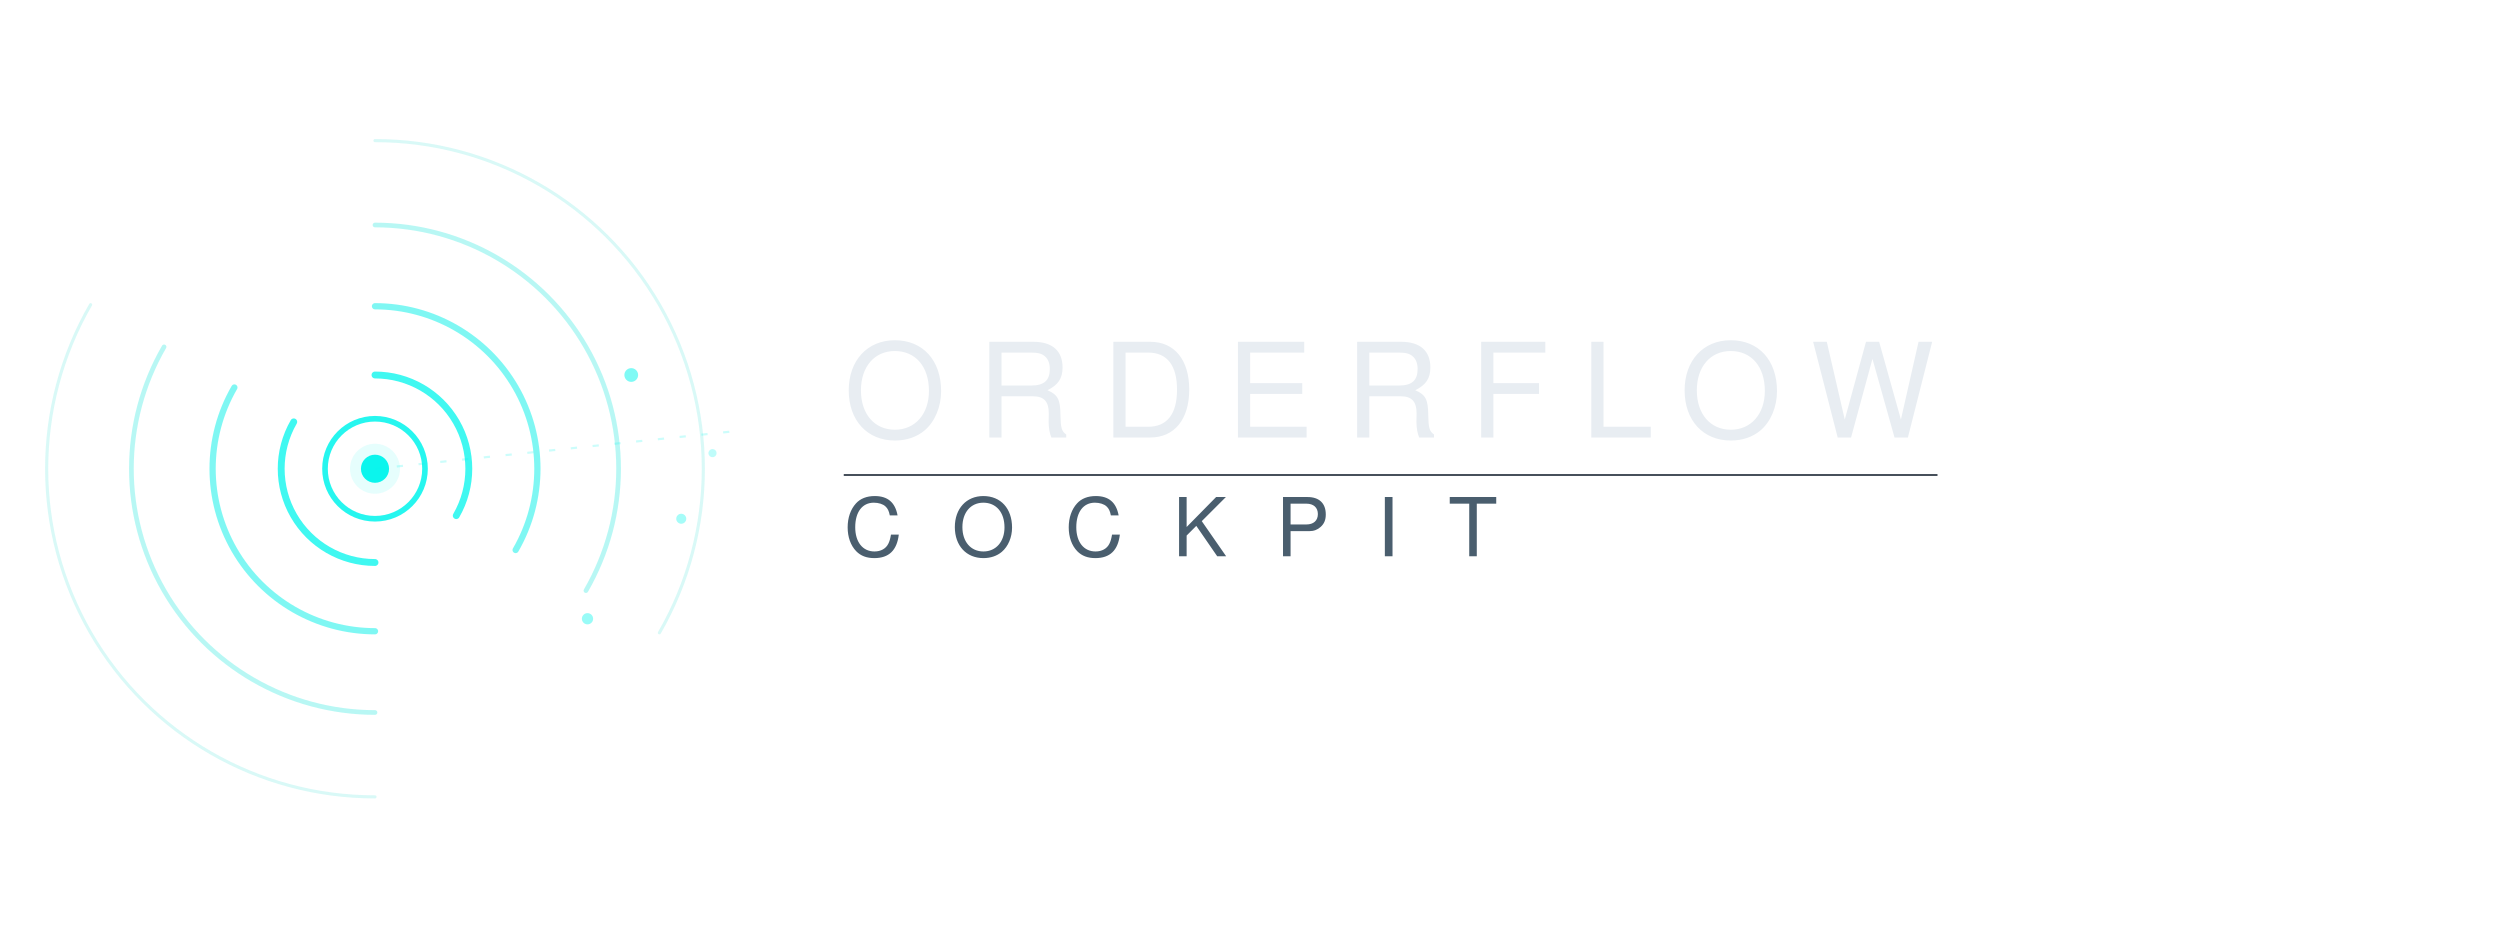
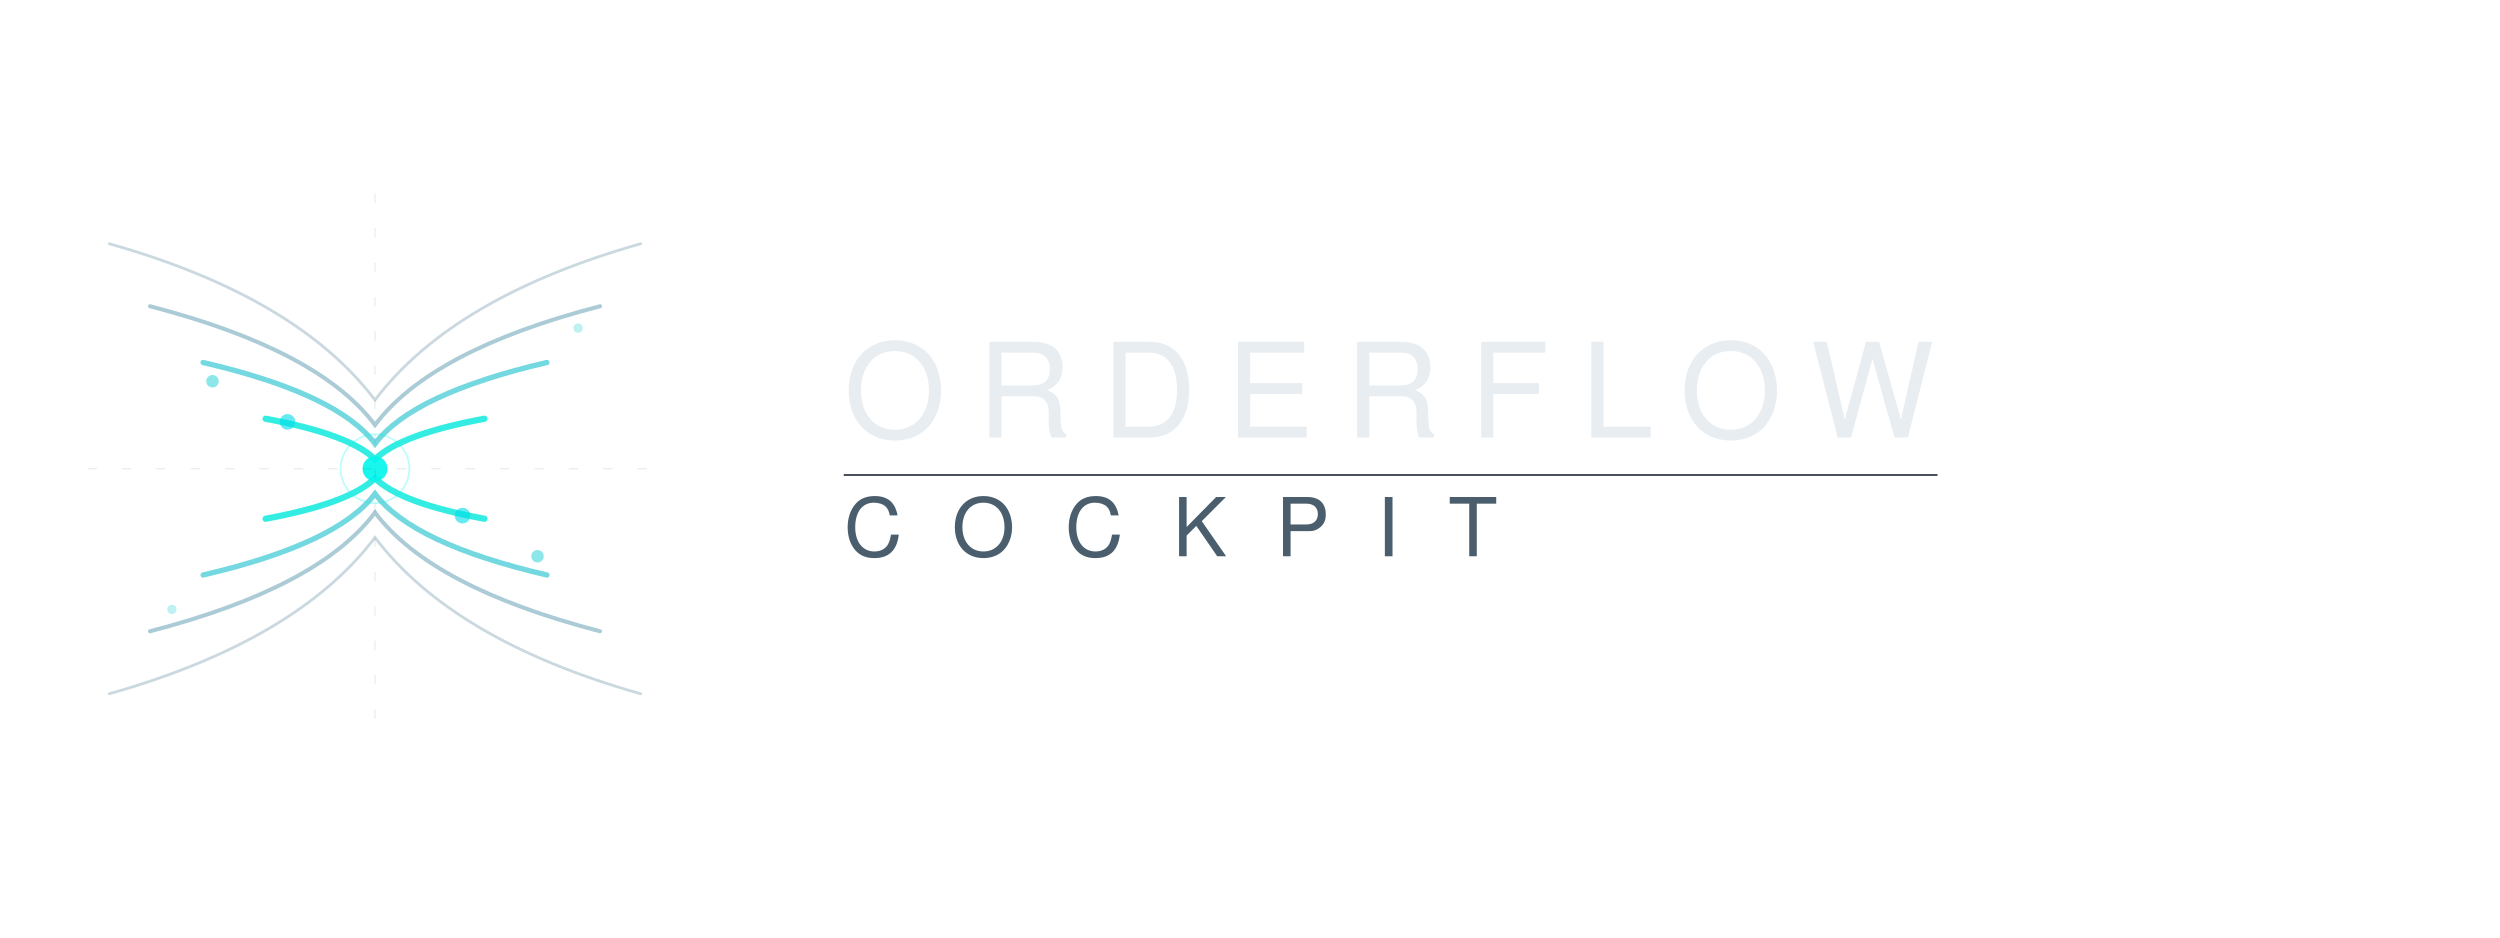
<svg xmlns="http://www.w3.org/2000/svg" viewBox="0 0 800 300" width="800" height="300">
  <g transform="translate(120, 150)">
-     <path d="M 0,-105 A 105,105 0 0,1 91,52.5" fill="none" stroke="#00d4c8" stroke-width="1" opacity="0.15" stroke-linecap="round" />
-     <path d="M 0,105 A 105,105 0 0,1 -91,-52.5" fill="none" stroke="#00d4c8" stroke-width="1" opacity="0.15" stroke-linecap="round" />
-     <path d="M 0,-78 A 78,78 0 0,1 67.5,39" fill="none" stroke="#00e4d8" stroke-width="1.5" opacity="0.28" stroke-linecap="round" />
-     <path d="M 0,78 A 78,78 0 0,1 -67.5,-39" fill="none" stroke="#00e4d8" stroke-width="1.5" opacity="0.28" stroke-linecap="round" />
-     <path d="M 0,-52 A 52,52 0 0,1 45,26" fill="none" stroke="#00f0e8" stroke-width="2" opacity="0.5" stroke-linecap="round" />
-     <path d="M 0,52 A 52,52 0 0,1 -45,-26" fill="none" stroke="#00f0e8" stroke-width="2" opacity="0.5" stroke-linecap="round" />
-     <path d="M 0,-30 A 30,30 0 0,1 26,15" fill="none" stroke="#00f5ec" stroke-width="2.2" opacity="0.75" stroke-linecap="round" />
-     <path d="M 0,30 A 30,30 0 0,1 -26,-15" fill="none" stroke="#00f5ec" stroke-width="2.2" opacity="0.75" stroke-linecap="round" />
-     <circle cx="0" cy="0" r="16" fill="none" stroke="#00f5ec" stroke-width="1.8" opacity="0.85" />
-     <circle cx="0" cy="0" r="4.5" fill="#00f5ec" opacity="0.95" />
-     <circle cx="0" cy="0" r="8" fill="#00f5ec" opacity="0.1" />
-     <line x1="0" y1="0" x2="115" y2="-12" stroke="#00f5ec" stroke-width="0.7" opacity="0.2" stroke-dasharray="2,5" />
-     <circle cx="82" cy="-30" r="2.2" fill="#00f5ec" opacity="0.5" />
-     <circle cx="98" cy="16" r="1.6" fill="#00f5ec" opacity="0.35" />
-     <circle cx="68" cy="48" r="1.8" fill="#00f5ec" opacity="0.4" />
-     <circle cx="108" cy="-5" r="1.3" fill="#00f5ec" opacity="0.25" />
+     <path d="M -85,-72 Q -25,-55 0,-22 Q 25,-55 85,-72" fill="none" stroke="#0d4f6e" stroke-width="0.9" opacity="0.22" stroke-linecap="round" />
+     <path d="M -85,72 Q -25,55 0,22 Q 25,55 85,72" fill="none" stroke="#0d4f6e" stroke-width="0.9" opacity="0.22" stroke-linecap="round" />
+     <path d="M -72,-52 Q -18,-38 0,-14 Q 18,-38 72,-52" fill="none" stroke="#0e6a8a" stroke-width="1.3" opacity="0.35" stroke-linecap="round" />
+     <path d="M -72,52 Q -18,38 0,14 Q 18,38 72,52" fill="none" stroke="#0e6a8a" stroke-width="1.3" opacity="0.35" stroke-linecap="round" />
+     <path d="M -55,-34 Q -12,-24 0,-8 Q 12,-24 55,-34" fill="none" stroke="#00b8c4" stroke-width="1.7" opacity="0.55" stroke-linecap="round" />
+     <path d="M -55,34 Q -12,24 0,8 Q 12,24 55,34" fill="none" stroke="#00b8c4" stroke-width="1.7" opacity="0.55" stroke-linecap="round" />
+     <path d="M -35,-16 Q -8,-11 0,-3 Q 8,-11 35,-16" fill="none" stroke="#00e8dc" stroke-width="2" opacity="0.8" stroke-linecap="round" />
+     <path d="M -35,16 Q -8,11 0,3 Q 8,11 35,16" fill="none" stroke="#00e8dc" stroke-width="2" opacity="0.8" stroke-linecap="round" />
+     <circle cx="-52" cy="-28" r="2" fill="#00c8d0" opacity="0.45" />
+     <circle cx="52" cy="28" r="2" fill="#00c8d0" opacity="0.45" />
+     <circle cx="-28" cy="-15" r="2.5" fill="#00dce8" opacity="0.6" />
+     <circle cx="28" cy="15" r="2.5" fill="#00dce8" opacity="0.6" />
+     <circle cx="65" cy="-45" r="1.5" fill="#00c8d0" opacity="0.25" />
+     <circle cx="-65" cy="45" r="1.5" fill="#00c8d0" opacity="0.25" />
+     <ellipse cx="0" cy="0" rx="4" ry="4" fill="#00f5ec" opacity="0.9" />
+     <ellipse cx="0" cy="0" rx="11" ry="11" fill="none" stroke="#00f5ec" stroke-width="0.6" opacity="0.25" />
+     <line x1="0" y1="-88" x2="0" y2="88" stroke="#0d4f6e" stroke-width="0.35" opacity="0.12" stroke-dasharray="3,8" />
+     <line x1="-92" y1="0" x2="92" y2="0" stroke="#0d4f6e" stroke-width="0.35" opacity="0.12" stroke-dasharray="3,8" />
  </g>
  <text x="270" y="140" font-family="'Helvetica Neue', Helvetica, Arial, sans-serif" font-size="42" font-weight="300" letter-spacing="10" fill="#e8edf2">ORDERFLOW</text>
  <text x="270" y="178" font-family="'Helvetica Neue', Helvetica, Arial, sans-serif" font-size="26" font-weight="200" letter-spacing="16" fill="#4a5e6e">COCKPIT</text>
  <line x1="270" y1="152" x2="620" y2="152" stroke="#15202e" stroke-width="0.5" />
</svg>
